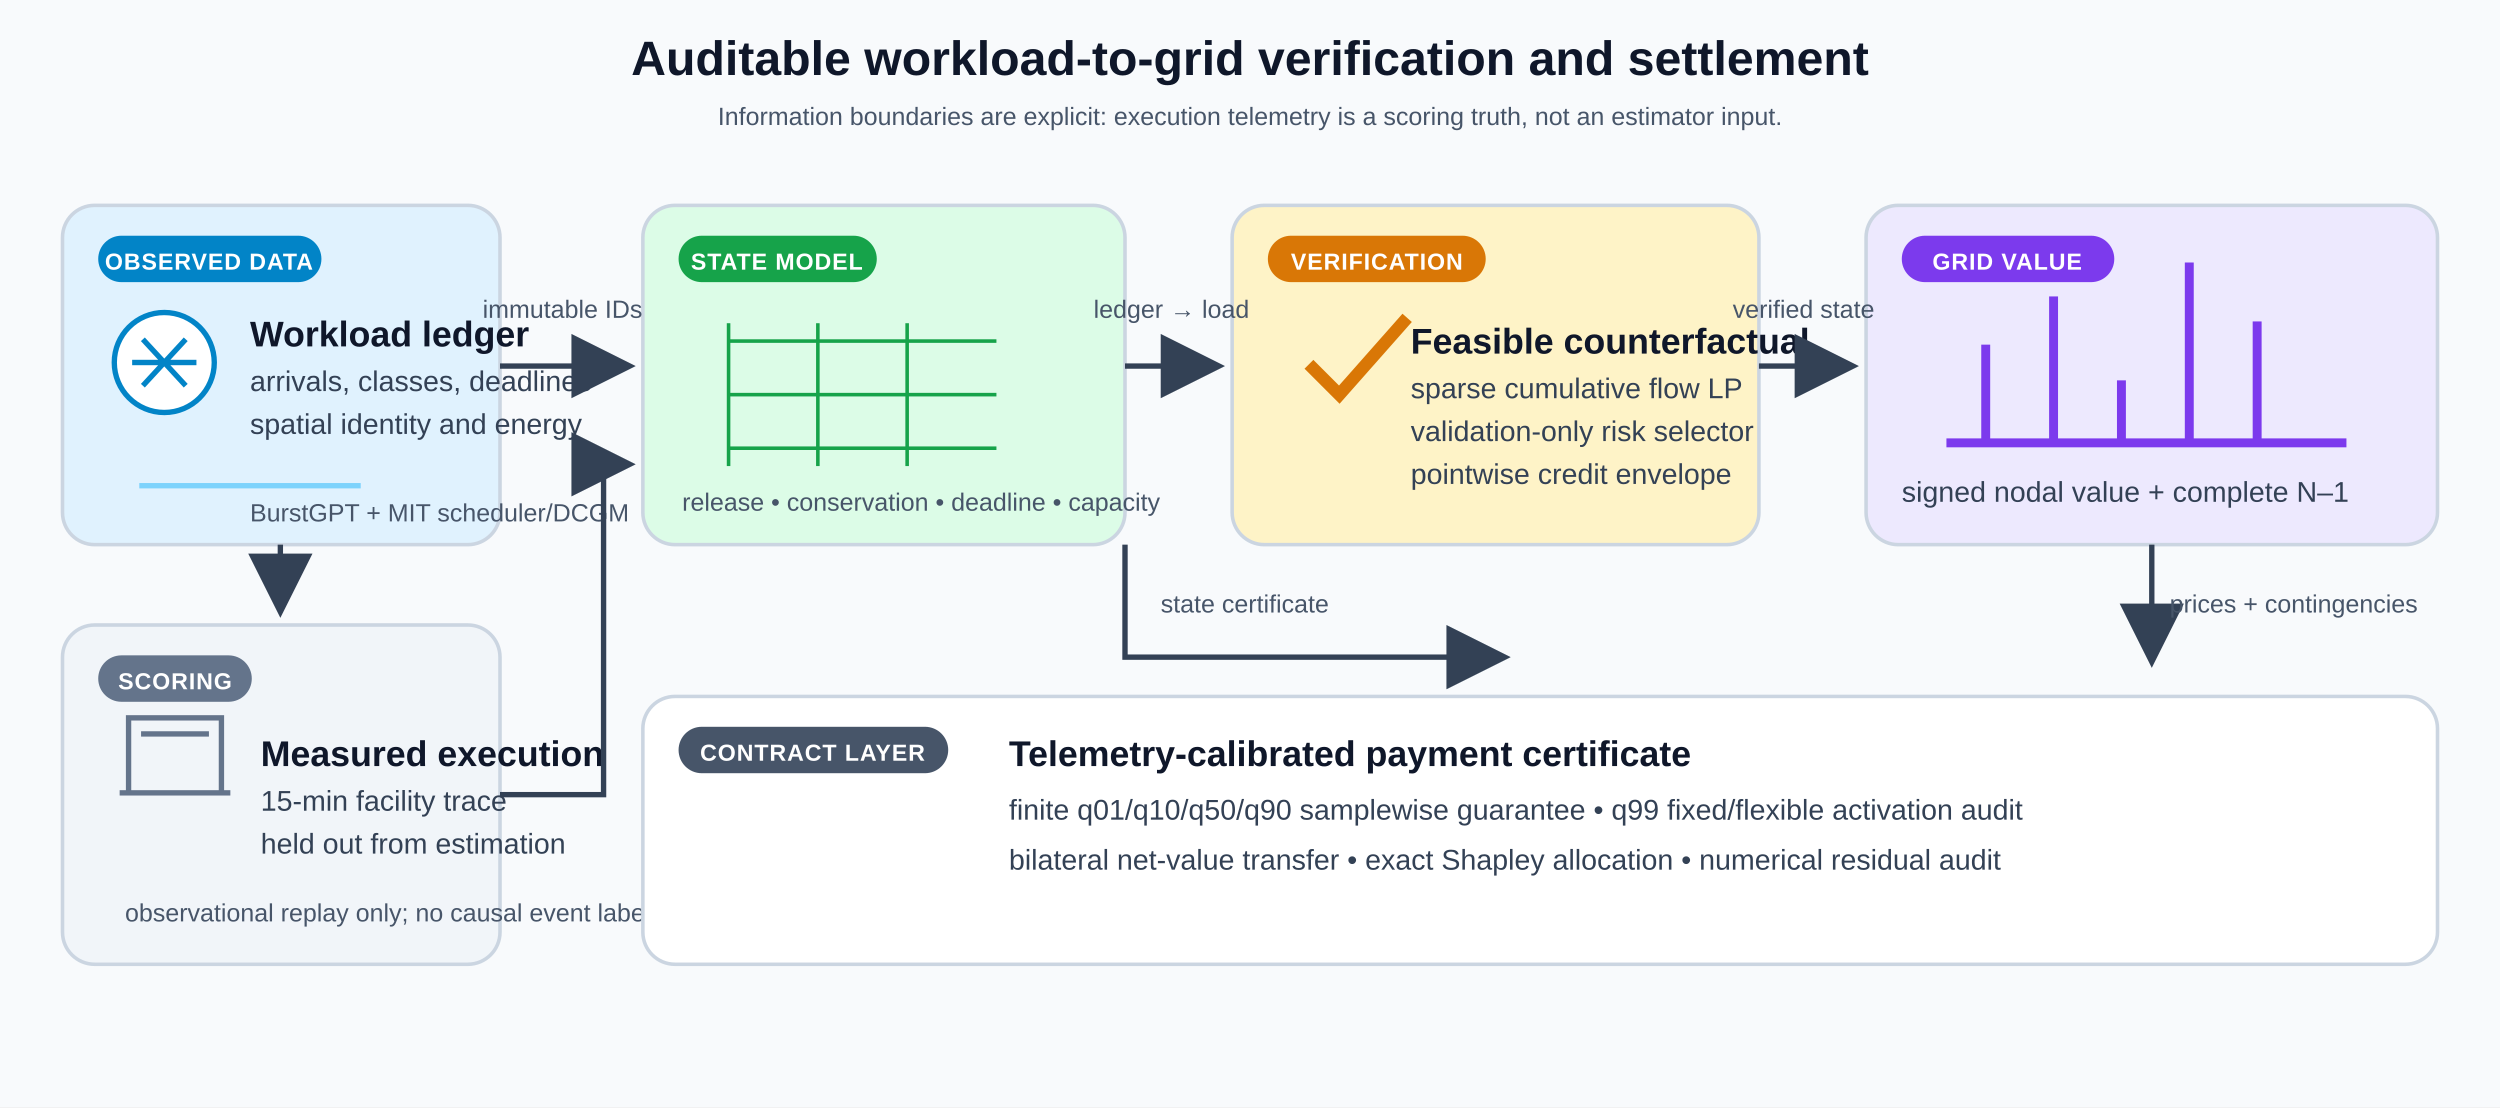
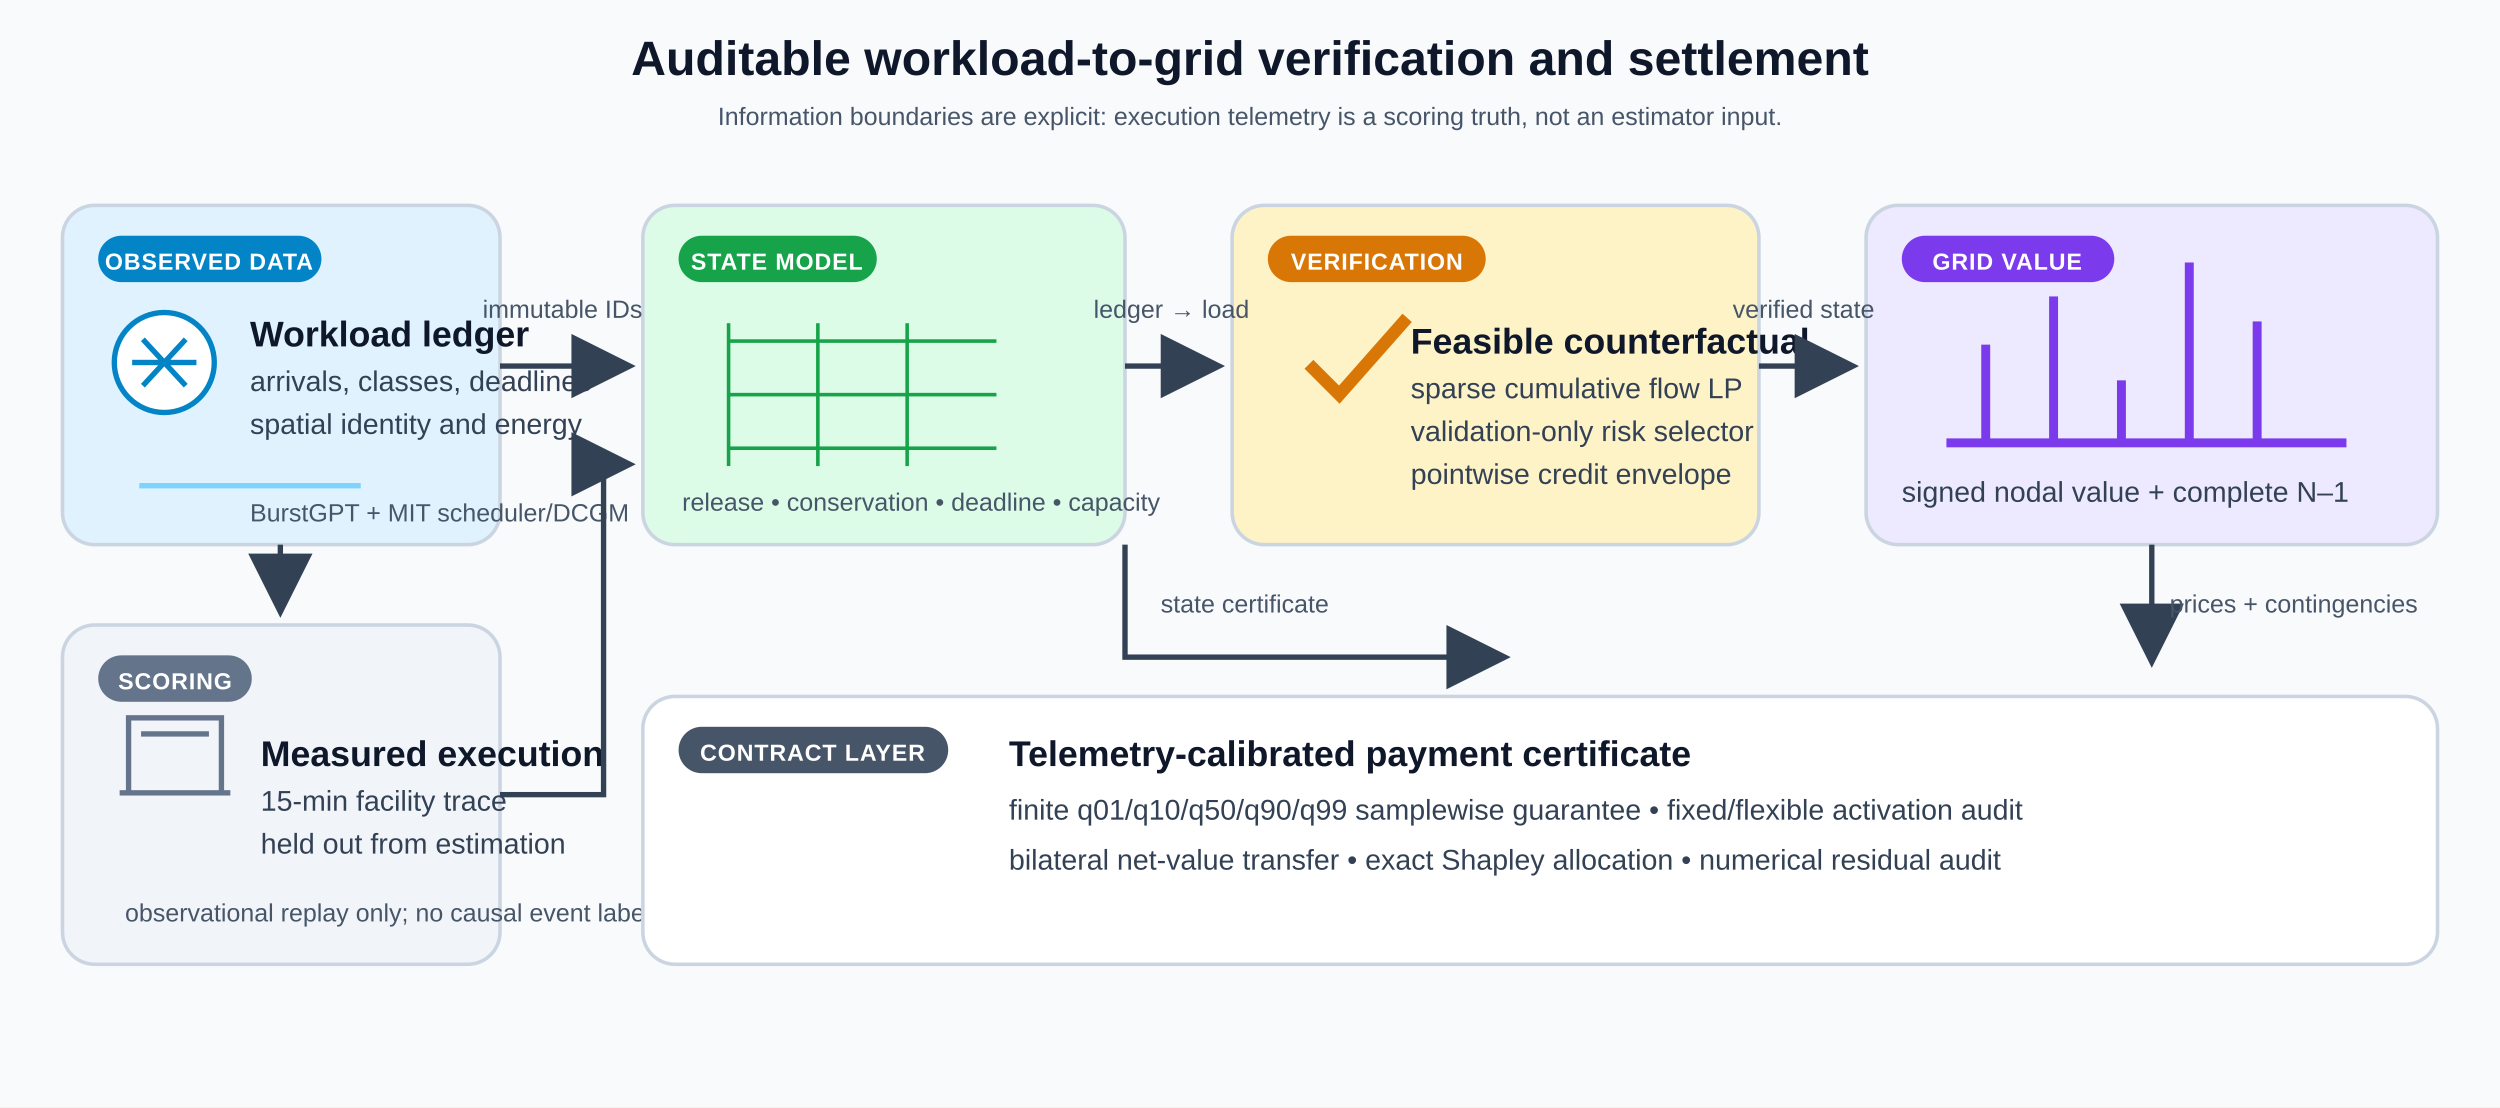
<svg xmlns="http://www.w3.org/2000/svg" width="1400" height="620" viewBox="0 0 1400 620">
  <defs>
    <marker id="arrow" markerWidth="12" markerHeight="12" refX="10" refY="6" orient="auto">
      <path d="M0,0 L12,6 L0,12 z" fill="#334155" />
    </marker>
    <style>
      .title{font:700 27px Arial,sans-serif;fill:#0f172a}.head{font:700 20px Arial,sans-serif;fill:#0f172a}
      .body{font:400 16px Arial,sans-serif;fill:#334155}.small{font:400 14px Arial,sans-serif;fill:#475569}
      .box{stroke:#cbd5e1;stroke-width:2;rx:18} .arrow{stroke:#334155;stroke-width:3;fill:none;marker-end:url(#arrow)}
      .tag{font:700 13px Arial,sans-serif;fill:#fff;letter-spacing:.5px}
    </style>
  </defs>
  <rect width="1400" height="620" fill="#f8fafc" />
  <text x="700" y="42" text-anchor="middle" class="title">Auditable workload-to-grid verification and settlement</text>
  <text x="700" y="70" text-anchor="middle" class="small">Information boundaries are explicit: execution telemetry is a scoring truth, not an estimator input.</text>
  <rect x="35" y="115" width="245" height="190" fill="#e0f2fe" class="box" />
  <rect x="55" y="132" width="125" height="26" rx="13" fill="#0284c7" />
  <text x="117" y="151" text-anchor="middle" class="tag">OBSERVED DATA</text>
  <circle cx="92" cy="203" r="28" fill="#fff" stroke="#0284c7" stroke-width="3" />
  <path d="M74 203h36M80 190l24 26M104 190l-24 26" stroke="#0284c7" stroke-width="3" fill="none" />
  <text x="140" y="194" class="head">Workload ledger</text>
  <text x="140" y="219" class="body">arrivals, classes, deadlines</text>
  <text x="140" y="243" class="body">spatial identity and energy</text>
  <path d="M78 272h124" stroke="#7dd3fc" stroke-width="3" />
  <text x="140" y="292" class="small">BurstGPT + MIT scheduler/DCGM</text>
  <rect x="35" y="350" width="245" height="190" fill="#f1f5f9" class="box" />
  <rect x="55" y="367" width="86" height="26" rx="13" fill="#64748b" />
  <text x="98" y="386" text-anchor="middle" class="tag">SCORING</text>
  <path d="M72 444v-42h52v42M67 444h62M79 411h38" fill="none" stroke="#64748b" stroke-width="3" />
  <text x="146" y="429" class="head">Measured execution</text>
  <text x="146" y="454" class="body">15-min facility trace</text>
  <text x="146" y="478" class="body">held out from estimation</text>
  <text x="70" y="516" class="small">observational replay only; no causal event label</text>
  <rect x="360" y="115" width="270" height="190" fill="#dcfce7" class="box" />
  <rect x="380" y="132" width="111" height="26" rx="13" fill="#16a34a" />
  <text x="435" y="151" text-anchor="middle" class="tag">STATE MODEL</text>
  <path d="M408 191h150M408 221h150M408 251h150M408 181v80M458 181v80M508 181v80" stroke="#16a34a" stroke-width="2" fill="none" />
  <text x="382" y="286" class="small">release • conservation • deadline • capacity</text>
  <rect x="690" y="115" width="295" height="190" fill="#fef3c7" class="box" />
  <rect x="710" y="132" width="122" height="26" rx="13" fill="#d97706" />
  <text x="771" y="151" text-anchor="middle" class="tag">VERIFICATION</text>
  <path d="M733 204l17 17 38-43" stroke="#d97706" stroke-width="7" fill="none" />
  <text x="790" y="198" class="head">Feasible counterfactual</text>
  <text x="790" y="223" class="body">sparse cumulative flow LP</text>
  <text x="790" y="247" class="body">validation-only risk selector</text>
  <text x="790" y="271" class="body">pointwise credit envelope</text>
  <rect x="1045" y="115" width="320" height="190" fill="#ede9fe" class="box" />
  <rect x="1065" y="132" width="119" height="26" rx="13" fill="#7c3aed" />
  <text x="1124" y="151" text-anchor="middle" class="tag">GRID VALUE</text>
  <path d="M1090 248h224M1112 248v-55M1150 248v-82M1188 248v-35M1226 248v-101M1264 248v-68" stroke="#7c3aed" stroke-width="5" />
  <text x="1065" y="281" class="body">signed nodal value + complete N–1</text>
  <path d="M280 205H350" class="arrow" />
  <path d="M630 205H680" class="arrow" />
  <path d="M985 205H1035" class="arrow" />
  <path d="M157 305V340" class="arrow" />
  <path d="M280 445H338V260H350" class="arrow" />
  <text x="315" y="178" text-anchor="middle" class="small">immutable IDs</text>
  <text x="656" y="178" text-anchor="middle" class="small">ledger → load</text>
  <text x="1010" y="178" text-anchor="middle" class="small">verified state</text>
  <rect x="360" y="390" width="1005" height="150" fill="#fff" stroke="#cbd5e1" stroke-width="2" rx="18" />
  <rect x="380" y="407" width="151" height="26" rx="13" fill="#475569" />
  <text x="455" y="426" text-anchor="middle" class="tag">CONTRACT LAYER</text>
  <text x="565" y="429" class="head">Telemetry-calibrated payment certificate</text>
-   <text x="565" y="459" class="body">finite q01/q10/q50/q90 samplewise guarantee  •  q99 fixed/flexible activation audit</text>
+   <text x="565" y="459" class="body">finite q01/q10/q50/q90/q99 samplewise guarantee  •  fixed/flexible activation audit</text>
  <text x="565" y="487" class="body">bilateral net-value transfer  •  exact Shapley allocation  •  numerical residual audit</text>
  <path d="M1205 305V368" class="arrow" />
  <path d="M630 305V368H840" class="arrow" />
  <text x="1215" y="343" class="small">prices + contingencies</text>
  <text x="650" y="343" class="small">state certificate</text>
</svg>
